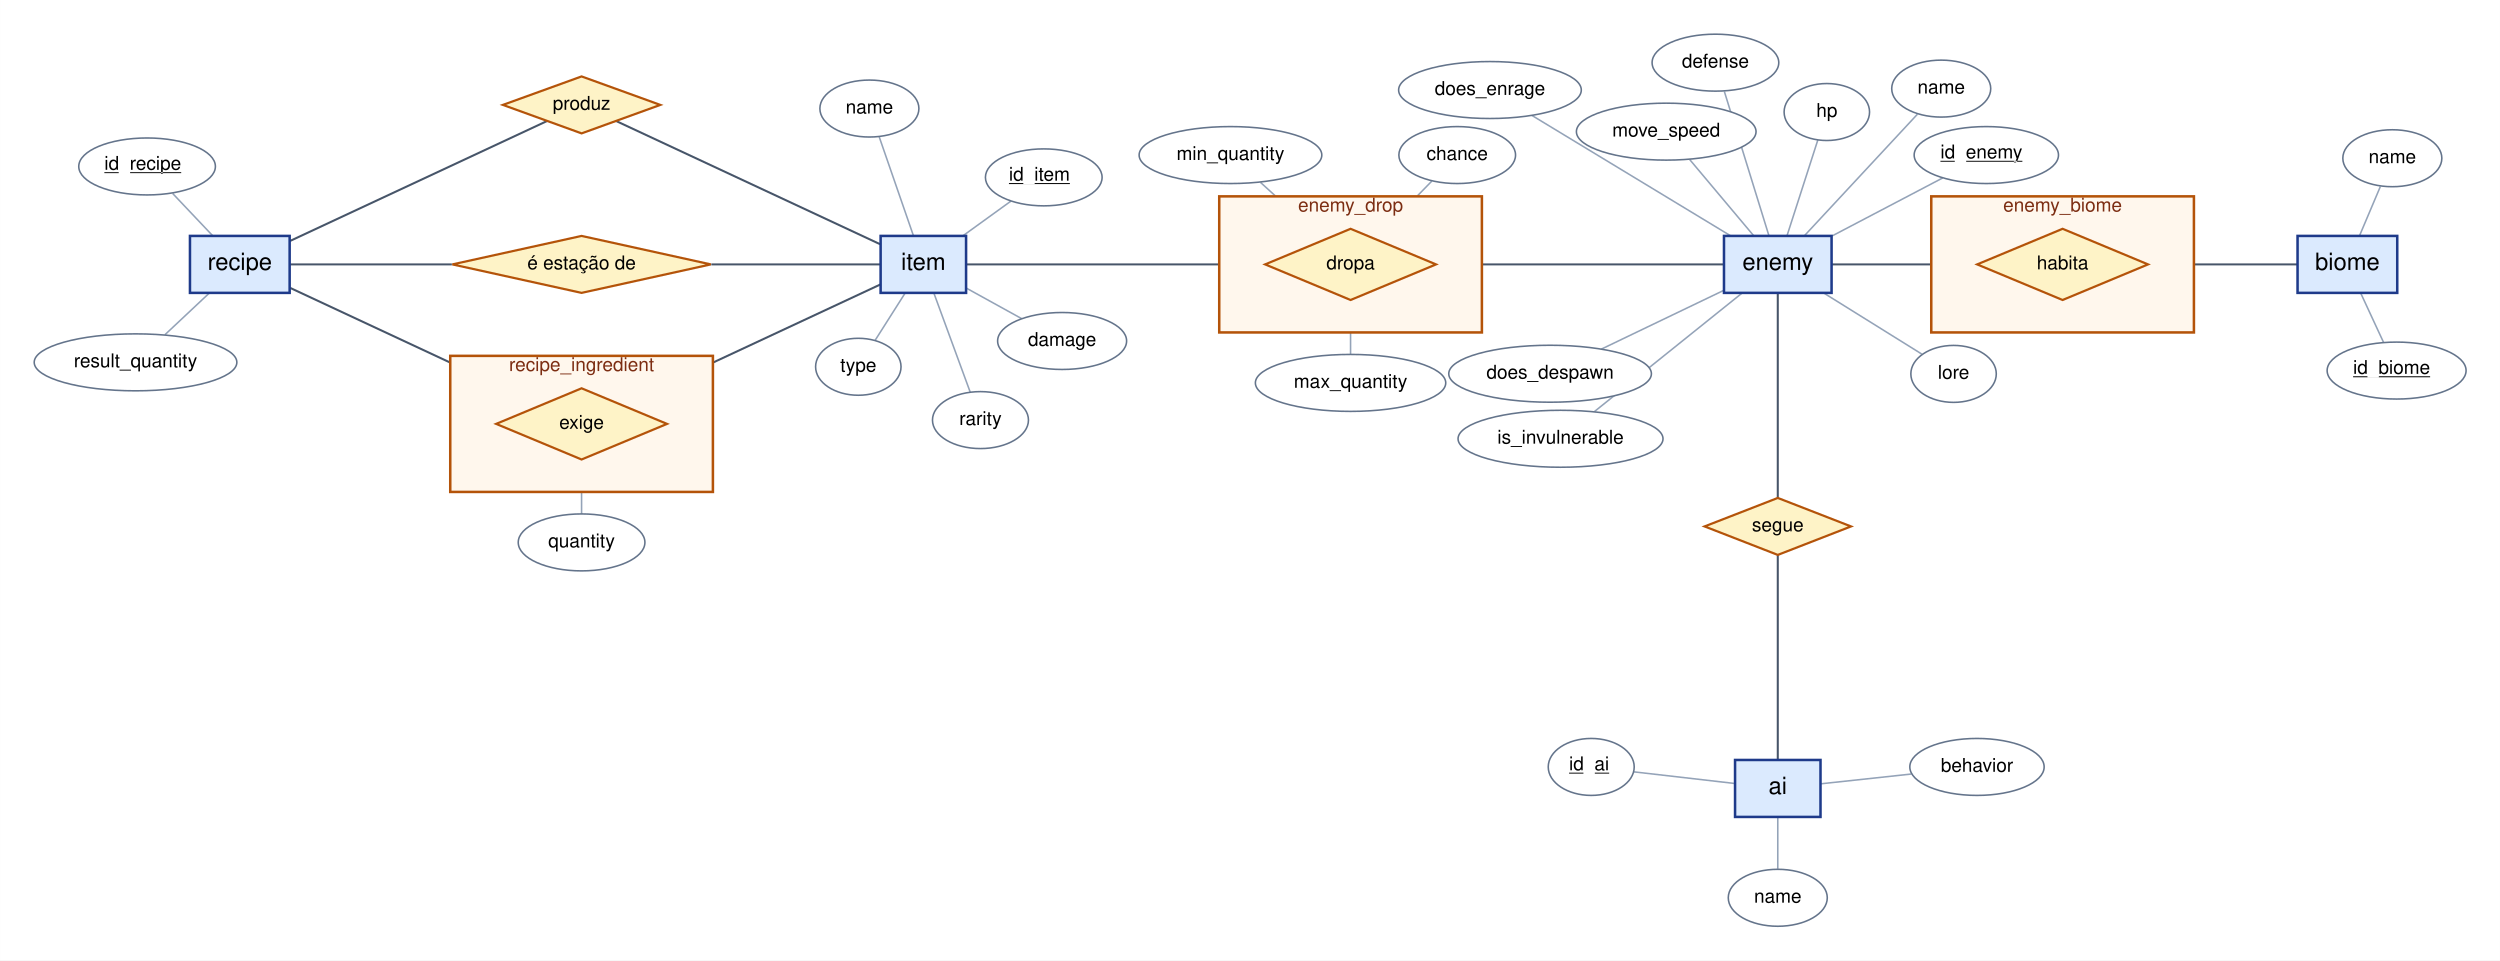
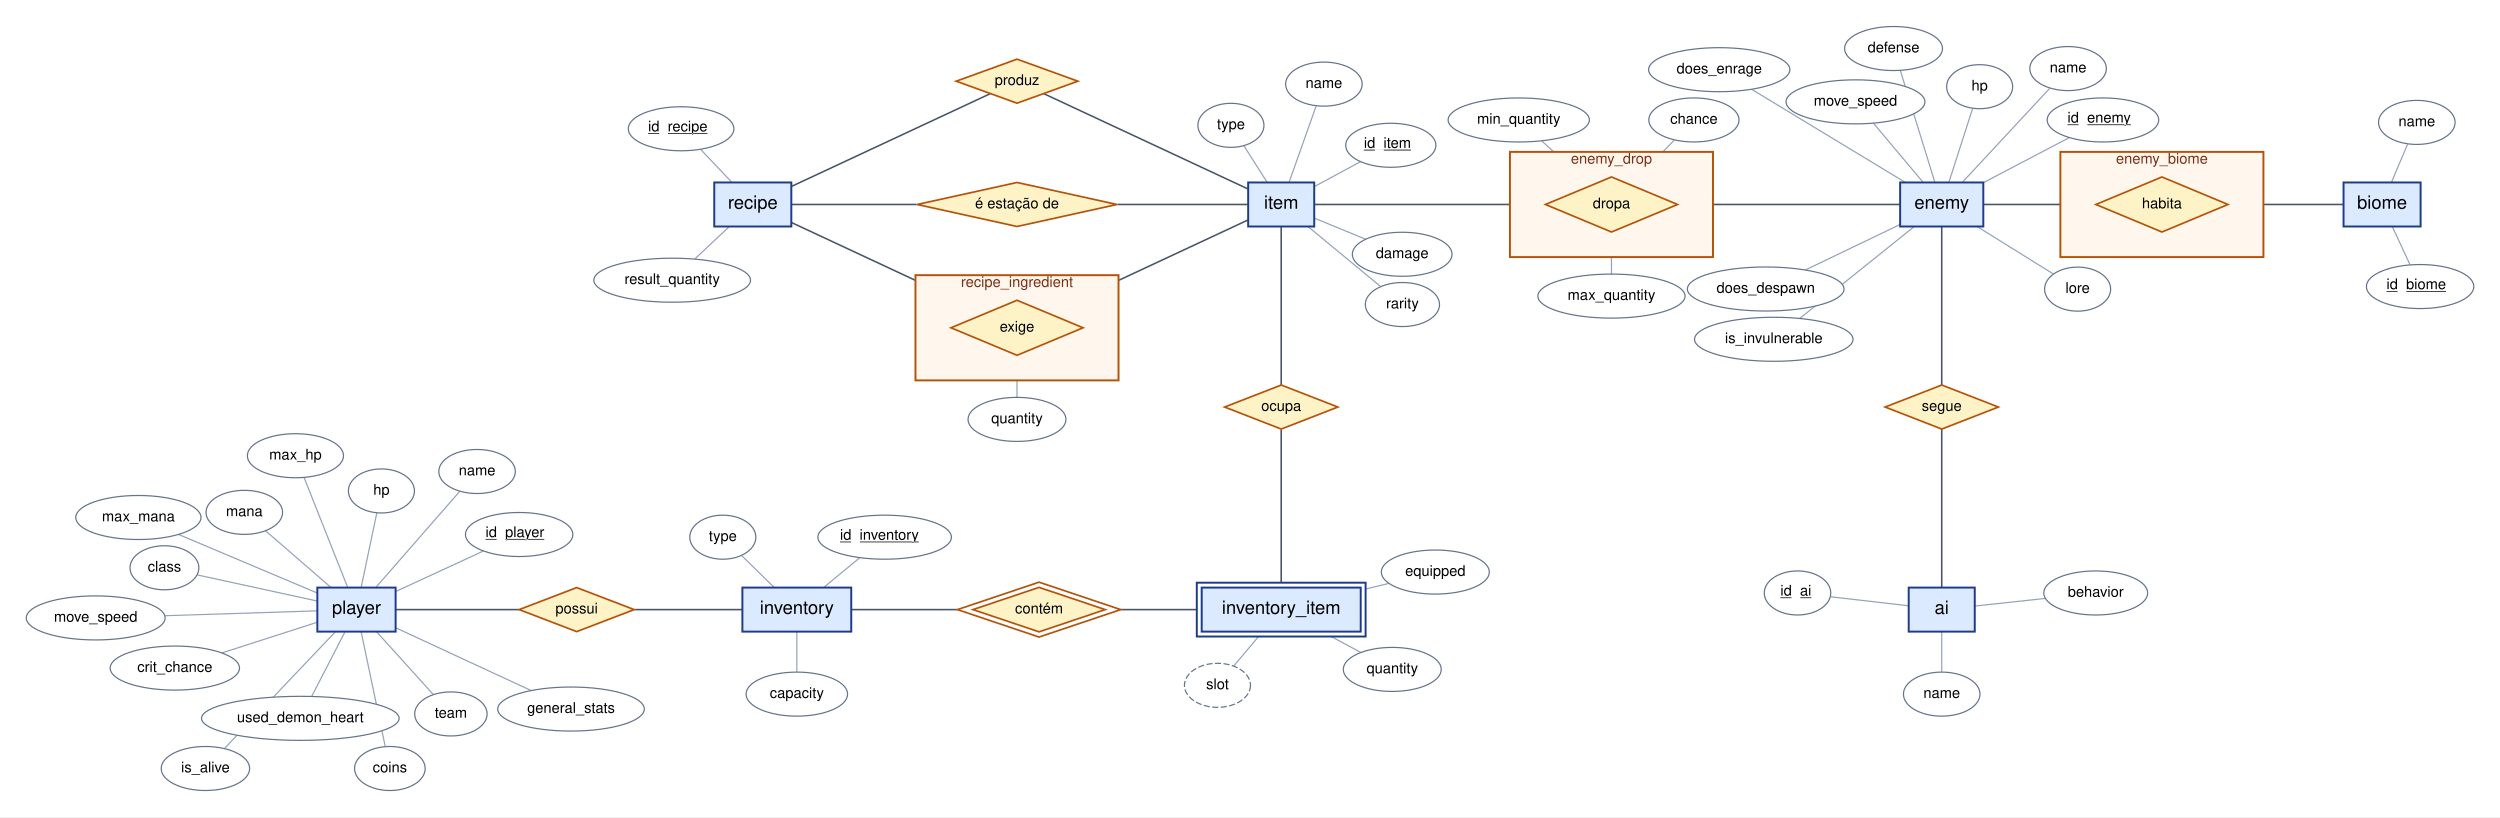
- <svg xmlns="http://www.w3.org/2000/svg" width="1580pt" height="607pt" viewBox="0.00 0.00 1579.93 607.00">
-   <g id="graph0" class="graph" transform="scale(1 1) rotate(0) translate(21.6 585.4)">
-     <polygon fill="#ffffff" stroke="transparent" points="-21.6,21.6 -21.6,-585.4 1558.33,-585.4 1558.33,21.6 -21.6,21.6" />
+ <svg xmlns="http://www.w3.org/2000/svg" width="2044pt" height="668pt" viewBox="0.00 0.00 2043.84 667.80">
+   <g id="graph0" class="graph" transform="scale(1 1) rotate(0) translate(21.6 646.2)">
+     <polygon fill="#ffffff" stroke="transparent" points="-21.6,21.6 -21.6,-646.2 2022.24,-646.2 2022.24,21.6 -21.6,21.6" />
    <g id="edge1" class="edge">
-       <path fill="none" stroke="#475569" stroke-width="1.3" d="M1101.92,-105.14C1101.92,-136.99 1101.92,-202.85 1101.92,-234.68" />
+       <path fill="none" stroke="#475569" stroke-width="1.3" d="M302.01,-147.9C330.03,-147.9 370.99,-147.9 402.7,-147.9" />
+     </g>
+     <g id="edge19" class="edge">
+       <path fill="none" stroke="#94a3b8" d="M302.03,-162.76C323.86,-172.84 352.49,-186.06 373.66,-195.83" />
+     </g>
+     <g id="edge20" class="edge">
+       <path fill="none" stroke="#94a3b8" d="M285.68,-166.04C304.62,-187.73 336.04,-223.71 354.23,-244.54" />
+     </g>
+     <g id="edge21" class="edge">
+       <path fill="none" stroke="#94a3b8" d="M273.67,-166.14C277.34,-183.6 282.84,-209.75 286.48,-227.06" />
+     </g>
+     <g id="edge22" class="edge">
+       <path fill="none" stroke="#94a3b8" d="M262.68,-165.92C253.2,-189.84 236.55,-231.81 227.07,-255.71" />
+     </g>
+     <g id="edge23" class="edge">
+       <path fill="none" stroke="#94a3b8" d="M249.03,-165.94C232.86,-179.96 210.69,-199.17 195.47,-212.37" />
+     </g>
+     <g id="edge24" class="edge">
+       <path fill="none" stroke="#94a3b8" d="M237.55,-161.54C205.53,-175.06 156.73,-195.67 124.49,-209.28" />
+     </g>
+     <g id="edge25" class="edge">
+       <path fill="none" stroke="#94a3b8" d="M237.68,-154.9C208.8,-161.2 166.86,-170.33 139.72,-176.24" />
+     </g>
+     <g id="edge26" class="edge">
+       <path fill="none" stroke="#94a3b8" d="M237.45,-146.87C204.49,-145.82 152.72,-144.16 113.01,-142.9" />
+     </g>
+     <g id="edge27" class="edge">
+       <path fill="none" stroke="#94a3b8" d="M237.61,-137.53C214.75,-130.17 183.96,-120.26 159.81,-112.49" />
+     </g>
+     <g id="edge28" class="edge">
+       <path fill="none" stroke="#94a3b8" d="M252.66,-129.84C228.67,-104.6 185.45,-59.14 162.19,-34.67" />
+     </g>
+     <g id="edge29" class="edge">
+       <path fill="none" stroke="#94a3b8" d="M260.32,-129.48C252.39,-114.12 241.16,-92.36 233.28,-77.09" />
+     </g>
+     <g id="edge30" class="edge">
+       <path fill="none" stroke="#94a3b8" d="M273.63,-129.84C278.85,-105.02 288.17,-60.65 293.37,-35.91" />
+     </g>
+     <g id="edge31" class="edge">
+       <path fill="none" stroke="#94a3b8" d="M286.21,-129.81C300.02,-114.55 319.58,-92.93 332.76,-78.37" />
+     </g>
+     <g id="edge32" class="edge">
+       <path fill="none" stroke="#94a3b8" d="M302.01,-132.99C333.46,-118.41 381.09,-96.33 412.67,-81.69" />
+     </g>
+     <g id="edge3" class="edge">
+       <path fill="none" stroke="#475569" stroke-width="1.3" d="M674.76,-147.9C700.21,-147.9 732.52,-147.9 760.9,-147.9" />
+     </g>
+     <g id="edge33" class="edge">
+       <path fill="none" stroke="#94a3b8" d="M651.77,-165.98C661.17,-173.74 672.09,-182.74 681.3,-190.34" />
+     </g>
+     <g id="edge34" class="edge">
+       <path fill="none" stroke="#94a3b8" d="M611.35,-165.98C602.87,-174.28 592.93,-184.01 584.85,-191.92" />
+     </g>
+     <g id="edge35" class="edge">
+       <path fill="none" stroke="#94a3b8" d="M629.83,-129.74C629.83,-119.67 629.83,-107.17 629.83,-97.07" />
+     </g>
+     <g id="edge5" class="edge">
+       <path fill="none" stroke="#475569" stroke-width="1.3" d="M1025.83,-170.23C1025.83,-203.25 1025.83,-264.48 1025.83,-295.08" />
+     </g>
+     <g id="edge36" class="edge">
+       <path fill="none" stroke="#94a3b8" d="M1007.02,-125.55C1000.38,-117.66 993.05,-108.95 986.97,-101.72" />
+     </g>
+     <g id="edge37" class="edge">
+       <path fill="none" stroke="#94a3b8" d="M1066.72,-125.88C1074.91,-121.47 1083.3,-116.95 1090.8,-112.91" />
+     </g>
+     <g id="edge38" class="edge">
+       <path fill="none" stroke="#94a3b8" d="M1095.1,-164.78C1101.5,-166.34 1107.82,-167.88 1113.78,-169.33" />
+     </g>
+     <g id="edge7" class="edge">
+       <path fill="none" stroke="#475569" stroke-width="1.3" d="M1565.83,-165.94C1565.83,-197.79 1565.83,-263.65 1565.83,-295.48" />
+     </g>
+     <g id="edge39" class="edge">
+       <path fill="none" stroke="#94a3b8" d="M1538.79,-151.02C1519.61,-153.23 1494,-156.19 1474.86,-158.39" />
+     </g>
+     <g id="edge40" class="edge">
+       <path fill="none" stroke="#94a3b8" d="M1565.83,-129.74C1565.83,-119.67 1565.83,-107.17 1565.83,-97.07" />
+     </g>
+     <g id="edge41" class="edge">
+       <path fill="none" stroke="#94a3b8" d="M1592.84,-150.82C1609.61,-152.63 1631.48,-154.99 1650.4,-157.03" />
+     </g>
+     <g id="edge17" class="edge">
+       <path fill="none" stroke="#475569" stroke-width="1.3" d="M625.71,-464.23C652.23,-451.85 691.21,-433.66 726.49,-417.2" />
+     </g>
+     <g id="edge42" class="edge">
+       <path fill="none" stroke="#94a3b8" d="M576.57,-497.34C568.6,-505.75 559.2,-515.69 551.37,-523.95" />
+     </g>
+     <g id="edge43" class="edge">
+       <path fill="none" stroke="#94a3b8" d="M574.42,-460.86C565.61,-452.59 555.24,-442.85 546.53,-434.67" />
    </g>
    <g id="edge13" class="edge">
-       <path fill="none" stroke="#94a3b8" d="M1074.87,-90.22C1055.7,-92.43 1030.09,-95.39 1010.94,-97.59" />
+       <path fill="none" stroke="#475569" stroke-width="1.3" d="M998.48,-491.87C955.11,-512.1 871.45,-551.15 831.76,-569.67" />
+     </g>
+     <g id="edge15" class="edge">
+       <path fill="none" stroke="#475569" stroke-width="1.3" d="M998.48,-479.1C971.69,-479.1 929.51,-479.1 891.83,-479.1" />
+     </g>
+     <g id="edge44" class="edge">
+       <path fill="none" stroke="#94a3b8" d="M1053.2,-493.88C1065.14,-500.33 1079.04,-507.84 1090.67,-514.12" />
+     </g>
+     <g id="edge45" class="edge">
+       <path fill="none" stroke="#94a3b8" d="M1032.24,-497.15C1038.53,-514.9 1048.09,-541.85 1054.37,-559.57" />
+     </g>
+     <g id="edge46" class="edge">
+       <path fill="none" stroke="#94a3b8" d="M1014.39,-497.12C1008.4,-506.55 1001.12,-518 995.28,-527.2" />
+     </g>
+     <g id="edge47" class="edge">
+       <path fill="none" stroke="#94a3b8" d="M1047.83,-460.95C1065.62,-446.26 1090.36,-425.84 1106.97,-412.13" />
+     </g>
+     <g id="edge48" class="edge">
+       <path fill="none" stroke="#94a3b8" d="M1052.86,-467.98C1065.9,-462.61 1081.58,-456.16 1094.96,-450.65" />
+     </g>
+     <g id="edge9" class="edge">
+       <path fill="none" stroke="#475569" stroke-width="1.3" d="M1600.11,-479.1C1617.96,-479.1 1640.64,-479.1 1662.75,-479.1" />
+     </g>
+     <g id="edge11" class="edge">
+       <path fill="none" stroke="#475569" stroke-width="1.3" d="M1531.64,-479.1C1493.47,-479.1 1430.32,-479.1 1378.97,-479.1" />
+     </g>
+     <g id="edge49" class="edge">
+       <path fill="none" stroke="#94a3b8" d="M1600.12,-497.07C1621.93,-508.51 1649.8,-523.12 1670.16,-533.8" />
+     </g>
+     <g id="edge50" class="edge">
+       <path fill="none" stroke="#94a3b8" d="M1582.89,-497.45C1602.72,-518.77 1635.13,-553.63 1654.07,-574" />
+     </g>
+     <g id="edge51" class="edge">
+       <path fill="none" stroke="#94a3b8" d="M1571.66,-497.21C1577.24,-514.54 1585.6,-540.5 1591.13,-557.69" />
+     </g>
+     <g id="edge52" class="edge">
+       <path fill="none" stroke="#94a3b8" d="M1560.19,-497.37C1552.7,-521.61 1539.55,-564.15 1532.07,-588.37" />
+     </g>
+     <g id="edge53" class="edge">
+       <path fill="none" stroke="#94a3b8" d="M1550.54,-497.31C1538.55,-511.57 1521.97,-531.3 1510.12,-545.41" />
+     </g>
+     <g id="edge54" class="edge">
+       <path fill="none" stroke="#94a3b8" d="M1535.8,-497.3C1500.88,-518.45 1443.8,-553.03 1410.46,-573.23" />
+     </g>
+     <g id="edge55" class="edge">
+       <path fill="none" stroke="#94a3b8" d="M1531.73,-462.72C1508.29,-451.47 1477.37,-436.62 1454.31,-425.55" />
+     </g>
+     <g id="edge56" class="edge">
+       <path fill="none" stroke="#94a3b8" d="M1543.16,-460.9C1517.27,-440.12 1475.21,-406.37 1449.88,-386.04" />
+     </g>
+     <g id="edge57" class="edge">
+       <path fill="none" stroke="#94a3b8" d="M1594.73,-461.1C1614.28,-448.93 1639.59,-433.16 1656.94,-422.36" />
+     </g>
+     <g id="edge58" class="edge">
+       <path fill="none" stroke="#94a3b8" d="M1934.33,-460.76C1938.79,-451.14 1944.23,-439.4 1948.66,-429.85" />
+     </g>
+     <g id="edge59" class="edge">
+       <path fill="none" stroke="#94a3b8" d="M1933.59,-497.44C1937.67,-507.06 1942.64,-518.8 1946.68,-528.35" />
+     </g>
+     <g id="edge2" class="edge">
+       <path fill="none" stroke="#475569" stroke-width="1.3" d="M497.13,-147.9C524.42,-147.9 558.53,-147.9 585.33,-147.9" />
+     </g>
+     <g id="edge4" class="edge">
+       <path fill="none" stroke="#475569" stroke-width="1.3" d="M894.59,-147.9C914.58,-147.9 936.53,-147.9 956.66,-147.9" />
+     </g>
+     <g id="edge6" class="edge">
+       <path fill="none" stroke="#475569" stroke-width="1.3" d="M1025.83,-331.54C1025.83,-363.39 1025.83,-429.25 1025.83,-461.08" />
+     </g>
+     <g id="edge8" class="edge">
+       <path fill="none" stroke="#475569" stroke-width="1.3" d="M1565.83,-331.54C1565.83,-363.39 1565.83,-429.25 1565.83,-461.08" />
+     </g>
+     <g id="edge10" class="edge">
+       <path fill="none" stroke="#475569" stroke-width="1.3" d="M1828.98,-479.1C1852.2,-479.1 1876.02,-479.1 1894.23,-479.1" />
+     </g>
+     <g id="edge12" class="edge">
+       <path fill="none" stroke="#475569" stroke-width="1.3" d="M1212.62,-479.1C1157.93,-479.1 1089.86,-479.1 1052.86,-479.1" />
+     </g>
+     <g id="edge60" class="edge">
+       <path fill="none" stroke="#94a3b8" d="M1338.14,-522.47C1341.31,-525.72 1344.38,-528.87 1347.21,-531.77" />
+     </g>
+     <g id="edge61" class="edge">
+       <path fill="none" stroke="#94a3b8" d="M1248.26,-522.47C1245.05,-525.4 1241.93,-528.24 1239.02,-530.89" />
+     </g>
+     <g id="edge62" class="edge">
+       <path fill="none" stroke="#94a3b8" d="M1295.83,-435.96C1295.83,-431.15 1295.83,-426.47 1295.83,-422.24" />
    </g>
    <g id="edge14" class="edge">
-       <path fill="none" stroke="#94a3b8" d="M1101.92,-68.94C1101.92,-58.87 1101.92,-46.37 1101.92,-36.27" />
-     </g>
-     <g id="edge15" class="edge">
-       <path fill="none" stroke="#94a3b8" d="M1128.93,-90.02C1145.69,-91.83 1167.57,-94.19 1186.48,-96.23" />
-     </g>
-     <g id="edge11" class="edge">
-       <path fill="none" stroke="#475569" stroke-width="1.3" d="M161.79,-403.43C188.31,-391.05 227.3,-372.86 262.57,-356.4" />
+       <path fill="none" stroke="#475569" stroke-width="1.3" d="M787.93,-569.68C749.54,-551.76 669.94,-514.62 625.53,-493.89" />
    </g>
    <g id="edge16" class="edge">
-       <path fill="none" stroke="#94a3b8" d="M112.66,-436.54C104.69,-444.95 95.28,-454.89 87.46,-463.15" />
-     </g>
-     <g id="edge17" class="edge">
-       <path fill="none" stroke="#94a3b8" d="M110.51,-400.06C101.7,-391.79 91.33,-382.05 82.62,-373.87" />
-     </g>
-     <g id="edge7" class="edge">
-       <path fill="none" stroke="#475569" stroke-width="1.3" d="M534.56,-431.07C491.2,-451.3 407.53,-490.35 367.84,-508.87" />
-     </g>
-     <g id="edge9" class="edge">
-       <path fill="none" stroke="#475569" stroke-width="1.3" d="M534.56,-418.3C507.77,-418.3 465.6,-418.3 427.92,-418.3" />
+       <path fill="none" stroke="#475569" stroke-width="1.3" d="M727.87,-479.1C692.18,-479.1 652.47,-479.1 625.6,-479.1" />
    </g>
    <g id="edge18" class="edge">
-       <path fill="none" stroke="#94a3b8" d="M586.84,-436.31C596.72,-443.45 607.95,-451.57 617.37,-458.38" />
-     </g>
-     <g id="edge19" class="edge">
-       <path fill="none" stroke="#94a3b8" d="M555.67,-436.37C549.51,-454.14 540.17,-481.12 534.04,-498.85" />
-     </g>
-     <g id="edge20" class="edge">
-       <path fill="none" stroke="#94a3b8" d="M550.47,-400.28C544.49,-390.85 537.21,-379.4 531.36,-370.2" />
-     </g>
-     <g id="edge21" class="edge">
-       <path fill="none" stroke="#94a3b8" d="M568.54,-400.25C575.1,-382.39 585.07,-355.21 591.56,-337.5" />
-     </g>
-     <g id="edge22" class="edge">
-       <path fill="none" stroke="#94a3b8" d="M589.19,-403.25C600.35,-397.09 613.2,-390 624.16,-383.95" />
-     </g>
-     <g id="edge3" class="edge">
-       <path fill="none" stroke="#475569" stroke-width="1.3" d="M1136.2,-418.3C1154.05,-418.3 1176.72,-418.3 1198.84,-418.3" />
-     </g>
-     <g id="edge5" class="edge">
-       <path fill="none" stroke="#475569" stroke-width="1.3" d="M1067.73,-418.3C1029.55,-418.3 966.4,-418.3 915.06,-418.3" />
-     </g>
-     <g id="edge23" class="edge">
-       <path fill="none" stroke="#94a3b8" d="M1136.21,-436.27C1158.02,-447.71 1185.89,-462.32 1206.25,-473" />
-     </g>
-     <g id="edge24" class="edge">
-       <path fill="none" stroke="#94a3b8" d="M1118.98,-436.65C1138.81,-457.97 1171.22,-492.83 1190.16,-513.2" />
-     </g>
-     <g id="edge25" class="edge">
-       <path fill="none" stroke="#94a3b8" d="M1107.75,-436.41C1113.33,-453.74 1121.69,-479.7 1127.22,-496.89" />
-     </g>
-     <g id="edge26" class="edge">
-       <path fill="none" stroke="#94a3b8" d="M1096.28,-436.57C1088.79,-460.81 1075.64,-503.35 1068.16,-527.57" />
-     </g>
-     <g id="edge27" class="edge">
-       <path fill="none" stroke="#94a3b8" d="M1086.62,-436.51C1074.64,-450.77 1058.06,-470.5 1046.21,-484.61" />
-     </g>
-     <g id="edge28" class="edge">
-       <path fill="none" stroke="#94a3b8" d="M1071.88,-436.5C1036.97,-457.65 979.89,-492.23 946.55,-512.43" />
-     </g>
-     <g id="edge29" class="edge">
-       <path fill="none" stroke="#94a3b8" d="M1067.82,-401.92C1044.38,-390.67 1013.45,-375.82 990.4,-364.75" />
-     </g>
-     <g id="edge30" class="edge">
-       <path fill="none" stroke="#94a3b8" d="M1079.25,-400.1C1053.35,-379.32 1011.3,-345.57 985.97,-325.24" />
-     </g>
-     <g id="edge31" class="edge">
-       <path fill="none" stroke="#94a3b8" d="M1130.82,-400.3C1150.37,-388.13 1175.68,-372.36 1193.02,-361.56" />
-     </g>
-     <g id="edge32" class="edge">
-       <path fill="none" stroke="#94a3b8" d="M1470.42,-399.96C1474.88,-390.34 1480.32,-378.6 1484.75,-369.05" />
-     </g>
-     <g id="edge33" class="edge">
-       <path fill="none" stroke="#94a3b8" d="M1469.68,-436.64C1473.75,-446.26 1478.72,-458 1482.77,-467.55" />
-     </g>
-     <g id="edge2" class="edge">
-       <path fill="none" stroke="#475569" stroke-width="1.3" d="M1101.92,-270.74C1101.92,-302.59 1101.92,-368.45 1101.92,-400.28" />
-     </g>
-     <g id="edge4" class="edge">
-       <path fill="none" stroke="#475569" stroke-width="1.3" d="M1365.07,-418.3C1388.28,-418.3 1412.11,-418.3 1430.32,-418.3" />
-     </g>
-     <g id="edge6" class="edge">
-       <path fill="none" stroke="#475569" stroke-width="1.3" d="M748.71,-418.3C694.01,-418.3 625.95,-418.3 588.95,-418.3" />
-     </g>
-     <g id="edge34" class="edge">
-       <path fill="none" stroke="#94a3b8" d="M874.22,-461.67C877.4,-464.92 880.46,-468.07 883.29,-470.97" />
-     </g>
-     <g id="edge35" class="edge">
-       <path fill="none" stroke="#94a3b8" d="M784.28,-461.67C781.07,-464.6 777.95,-467.44 775.03,-470.09" />
-     </g>
-     <g id="edge36" class="edge">
-       <path fill="none" stroke="#94a3b8" d="M831.92,-375.16C831.92,-370.35 831.92,-365.67 831.92,-361.44" />
-     </g>
-     <g id="edge8" class="edge">
-       <path fill="none" stroke="#475569" stroke-width="1.3" d="M324.02,-508.88C285.62,-490.96 206.03,-453.82 161.62,-433.09" />
-     </g>
-     <g id="edge10" class="edge">
-       <path fill="none" stroke="#475569" stroke-width="1.3" d="M263.95,-418.3C228.27,-418.3 188.55,-418.3 161.68,-418.3" />
-     </g>
-     <g id="edge12" class="edge">
-       <path fill="none" stroke="#475569" stroke-width="1.3" d="M429.12,-356.33C466.56,-373.8 508.2,-393.23 534.7,-405.6" />
-     </g>
-     <g id="edge37" class="edge">
-       <path fill="none" stroke="#94a3b8" d="M345.92,-274.36C345.92,-269.55 345.92,-264.87 345.92,-260.64" />
+       <path fill="none" stroke="#475569" stroke-width="1.3" d="M893.04,-417.13C930.47,-434.6 972.11,-454.03 998.61,-466.4" />
+     </g>
+     <g id="edge63" class="edge">
+       <path fill="none" stroke="#94a3b8" d="M809.83,-335.16C809.83,-330.35 809.83,-325.67 809.83,-321.44" />
    </g>
    <g id="node1" class="node">
-       <polygon fill="#dbeafe" stroke="#1e3a8a" stroke-width="1.6" points="1128.92,-105.1 1074.92,-105.1 1074.92,-69.1 1128.92,-69.1 1128.92,-105.1" />
-       <text text-anchor="middle" x="1101.92" y="-83.6" font-family="Helvetica,sans-Serif" font-size="15.00">ai</text>
+       <polygon fill="#dbeafe" stroke="#1e3a8a" stroke-width="1.6" points="301.83,-165.9 237.83,-165.9 237.83,-129.9 301.83,-129.9 301.83,-165.9" />
+       <text text-anchor="middle" x="269.83" y="-144.4" font-family="Helvetica,sans-Serif" font-size="15.00">player</text>
    </g>
    <g id="node2" class="node">
-       <polygon fill="#dbeafe" stroke="#1e3a8a" stroke-width="1.6" points="161.42,-436.3 98.42,-436.3 98.42,-400.3 161.42,-400.3 161.42,-436.3" />
-       <text text-anchor="middle" x="129.92" y="-414.8" font-family="Helvetica,sans-Serif" font-size="15.00">recipe</text>
+       <polygon fill="#dbeafe" stroke="#1e3a8a" stroke-width="1.6" points="674.33,-165.9 585.33,-165.9 585.33,-129.9 674.33,-129.9 674.33,-165.9" />
+       <text text-anchor="middle" x="629.83" y="-144.4" font-family="Helvetica,sans-Serif" font-size="15.00">inventory</text>
    </g>
    <g id="node3" class="node">
-       <polygon fill="#dbeafe" stroke="#1e3a8a" stroke-width="1.6" points="588.92,-436.3 534.92,-436.3 534.92,-400.3 588.92,-400.3 588.92,-436.3" />
-       <text text-anchor="middle" x="561.92" y="-414.8" font-family="Helvetica,sans-Serif" font-size="15.00">item</text>
+       <polygon fill="#dbeafe" stroke="#1e3a8a" stroke-width="1.6" points="1090.83,-165.9 960.83,-165.9 960.83,-129.9 1090.83,-129.9 1090.83,-165.9" />
+       <polygon fill="none" stroke="#1e3a8a" stroke-width="1.6" points="1094.83,-169.9 956.83,-169.9 956.83,-125.9 1094.83,-125.9 1094.83,-169.9" />
+       <text text-anchor="middle" x="1025.83" y="-144.4" font-family="Helvetica,sans-Serif" font-size="15.00">inventory_item</text>
    </g>
    <g id="node4" class="node">
-       <polygon fill="#dbeafe" stroke="#1e3a8a" stroke-width="1.6" points="1135.92,-436.3 1067.92,-436.3 1067.92,-400.3 1135.92,-400.3 1135.92,-436.3" />
-       <text text-anchor="middle" x="1101.92" y="-414.8" font-family="Helvetica,sans-Serif" font-size="15.00">enemy</text>
+       <polygon fill="#dbeafe" stroke="#1e3a8a" stroke-width="1.6" points="1592.83,-165.9 1538.83,-165.9 1538.83,-129.9 1592.83,-129.9 1592.83,-165.9" />
+       <text text-anchor="middle" x="1565.83" y="-144.4" font-family="Helvetica,sans-Serif" font-size="15.00">ai</text>
    </g>
    <g id="node5" class="node">
-       <polygon fill="#dbeafe" stroke="#1e3a8a" stroke-width="1.6" points="1493.42,-436.3 1430.42,-436.3 1430.42,-400.3 1493.42,-400.3 1493.42,-436.3" />
-       <text text-anchor="middle" x="1461.92" y="-414.8" font-family="Helvetica,sans-Serif" font-size="15.00">biome</text>
+       <polygon fill="#dbeafe" stroke="#1e3a8a" stroke-width="1.6" points="625.33,-497.1 562.33,-497.1 562.33,-461.1 625.33,-461.1 625.33,-497.1" />
+       <text text-anchor="middle" x="593.83" y="-475.6" font-family="Helvetica,sans-Serif" font-size="15.00">recipe</text>
    </g>
    <g id="node6" class="node">
-       <polygon fill="#fef3c7" stroke="#b45309" stroke-width="1.4" points="1101.92,-270.7 1055.64,-252.7 1101.92,-234.7 1148.2,-252.7 1101.92,-270.7" />
-       <text text-anchor="middle" x="1101.92" y="-249.6" font-family="Helvetica,sans-Serif" font-size="12.00">segue</text>
+       <polygon fill="#dbeafe" stroke="#1e3a8a" stroke-width="1.6" points="1052.83,-497.1 998.83,-497.1 998.83,-461.1 1052.83,-461.1 1052.83,-497.1" />
+       <text text-anchor="middle" x="1025.83" y="-475.6" font-family="Helvetica,sans-Serif" font-size="15.00">item</text>
    </g>
    <g id="node7" class="node">
-       <polygon fill="#fff7ed" stroke="#b45309" stroke-width="1.6" points="1364.92,-461.3 1198.92,-461.3 1198.92,-375.3 1364.92,-375.3 1364.92,-461.3" />
-       <text text-anchor="middle" x="1281.92" y="-451.7" font-family="Helvetica,sans-Serif" font-size="12.00" fill="#7c2d12">enemy_biome</text>
+       <polygon fill="#dbeafe" stroke="#1e3a8a" stroke-width="1.6" points="1599.83,-497.1 1531.83,-497.1 1531.83,-461.1 1599.83,-461.1 1599.83,-497.1" />
+       <text text-anchor="middle" x="1565.83" y="-475.6" font-family="Helvetica,sans-Serif" font-size="15.00">enemy</text>
    </g>
    <g id="node8" class="node">
-       <polygon fill="#fef3c7" stroke="#b45309" stroke-width="1.4" points="1281.92,-440.8 1227.92,-418.3 1281.92,-395.8 1335.92,-418.3 1281.92,-440.8" />
-       <text text-anchor="middle" x="1281.92" y="-415.2" font-family="Helvetica,sans-Serif" font-size="12.00">habita</text>
+       <polygon fill="#dbeafe" stroke="#1e3a8a" stroke-width="1.6" points="1957.33,-497.1 1894.33,-497.1 1894.33,-461.1 1957.33,-461.1 1957.33,-497.1" />
+       <text text-anchor="middle" x="1925.83" y="-475.6" font-family="Helvetica,sans-Serif" font-size="15.00">biome</text>
    </g>
    <g id="node9" class="node">
-       <polygon fill="#fff7ed" stroke="#b45309" stroke-width="1.6" points="914.92,-461.3 748.92,-461.3 748.92,-375.3 914.92,-375.3 914.92,-461.3" />
-       <text text-anchor="middle" x="831.92" y="-451.7" font-family="Helvetica,sans-Serif" font-size="12.00" fill="#7c2d12">enemy_drop</text>
+       <polygon fill="#fef3c7" stroke="#b45309" stroke-width="1.4" points="449.83,-165.9 402.81,-147.9 449.83,-129.9 496.86,-147.9 449.83,-165.9" />
+       <text text-anchor="middle" x="449.83" y="-144.8" font-family="Helvetica,sans-Serif" font-size="12.00">possui</text>
    </g>
    <g id="node10" class="node">
-       <polygon fill="#fef3c7" stroke="#b45309" stroke-width="1.4" points="831.92,-440.8 777.92,-418.3 831.92,-395.8 885.92,-418.3 831.92,-440.8" />
-       <text text-anchor="middle" x="831.92" y="-415.2" font-family="Helvetica,sans-Serif" font-size="12.00">dropa</text>
+       <polygon fill="#fef3c7" stroke="#b45309" stroke-width="1.4" points="827.83,-166.08 773.76,-147.9 827.83,-129.72 881.91,-147.9 827.83,-166.08" />
+       <polygon fill="none" stroke="#b45309" stroke-width="1.4" points="827.83,-170.34 761.1,-147.9 827.83,-125.46 894.57,-147.9 827.83,-170.34" />
+       <text text-anchor="middle" x="827.83" y="-144.8" font-family="Helvetica,sans-Serif" font-size="12.00">contém</text>
    </g>
    <g id="node11" class="node">
-       <polygon fill="#fef3c7" stroke="#b45309" stroke-width="1.4" points="345.92,-537.1 296.18,-519.1 345.92,-501.1 395.67,-519.1 345.92,-537.1" />
-       <text text-anchor="middle" x="345.92" y="-516" font-family="Helvetica,sans-Serif" font-size="12.00">produz</text>
+       <polygon fill="#fef3c7" stroke="#b45309" stroke-width="1.4" points="1025.83,-331.5 979.55,-313.5 1025.83,-295.5 1072.12,-313.5 1025.83,-331.5" />
+       <text text-anchor="middle" x="1025.83" y="-310.4" font-family="Helvetica,sans-Serif" font-size="12.00">ocupa</text>
    </g>
    <g id="node12" class="node">
-       <polygon fill="#fef3c7" stroke="#b45309" stroke-width="1.4" points="345.92,-436.3 264.25,-418.3 345.92,-400.3 427.59,-418.3 345.92,-436.3" />
-       <text text-anchor="middle" x="345.92" y="-415.2" font-family="Helvetica,sans-Serif" font-size="12.00">é estação de</text>
+       <polygon fill="#fef3c7" stroke="#b45309" stroke-width="1.4" points="1565.83,-331.5 1519.55,-313.5 1565.83,-295.5 1612.12,-313.5 1565.83,-331.5" />
+       <text text-anchor="middle" x="1565.83" y="-310.4" font-family="Helvetica,sans-Serif" font-size="12.00">segue</text>
    </g>
    <g id="node13" class="node">
-       <polygon fill="#fff7ed" stroke="#b45309" stroke-width="1.6" points="428.92,-360.5 262.92,-360.5 262.92,-274.5 428.92,-274.5 428.92,-360.5" />
-       <text text-anchor="middle" x="345.92" y="-350.9" font-family="Helvetica,sans-Serif" font-size="12.00" fill="#7c2d12">recipe_ingredient</text>
+       <polygon fill="#fff7ed" stroke="#b45309" stroke-width="1.6" points="1828.83,-522.1 1662.83,-522.1 1662.83,-436.1 1828.83,-436.1 1828.83,-522.1" />
+       <text text-anchor="middle" x="1745.83" y="-512.5" font-family="Helvetica,sans-Serif" font-size="12.00" fill="#7c2d12">enemy_biome</text>
    </g>
    <g id="node14" class="node">
-       <polygon fill="#fef3c7" stroke="#b45309" stroke-width="1.4" points="345.92,-340 291.92,-317.5 345.92,-295 399.92,-317.5 345.92,-340" />
-       <text text-anchor="middle" x="345.92" y="-314.4" font-family="Helvetica,sans-Serif" font-size="12.00">exige</text>
+       <polygon fill="#fef3c7" stroke="#b45309" stroke-width="1.4" points="1745.83,-501.6 1691.83,-479.1 1745.83,-456.6 1799.83,-479.1 1745.83,-501.6" />
+       <text text-anchor="middle" x="1745.83" y="-476" font-family="Helvetica,sans-Serif" font-size="12.00">habita</text>
    </g>
    <g id="node15" class="node">
-       <ellipse fill="#ffffff" stroke="#64748b" cx="984.02" cy="-100.7" rx="27.17" ry="18" />
-       <text text-anchor="start" x="970.02" y="-98.6" font-family="Helvetica,sans-Serif" text-decoration="underline" font-size="12.00">id_ai</text>
+       <polygon fill="#fff7ed" stroke="#b45309" stroke-width="1.6" points="1378.83,-522.1 1212.83,-522.1 1212.83,-436.1 1378.83,-436.1 1378.83,-522.1" />
+       <text text-anchor="middle" x="1295.83" y="-512.5" font-family="Helvetica,sans-Serif" font-size="12.00" fill="#7c2d12">enemy_drop</text>
    </g>
    <g id="node16" class="node">
-       <ellipse fill="#ffffff" stroke="#64748b" cx="1101.92" cy="-18" rx="31.29" ry="18" />
-       <text text-anchor="middle" x="1101.92" y="-14.9" font-family="Helvetica,sans-Serif" font-size="12.00">name</text>
+       <polygon fill="#fef3c7" stroke="#b45309" stroke-width="1.4" points="1295.83,-501.6 1241.83,-479.1 1295.83,-456.6 1349.83,-479.1 1295.83,-501.6" />
+       <text text-anchor="middle" x="1295.83" y="-476" font-family="Helvetica,sans-Serif" font-size="12.00">dropa</text>
    </g>
    <g id="node17" class="node">
-       <ellipse fill="#ffffff" stroke="#64748b" cx="1227.82" cy="-100.7" rx="42.45" ry="18" />
-       <text text-anchor="middle" x="1227.82" y="-97.6" font-family="Helvetica,sans-Serif" font-size="12.00">behavior</text>
+       <polygon fill="#fef3c7" stroke="#b45309" stroke-width="1.4" points="809.83,-597.9 760.09,-579.9 809.83,-561.9 859.58,-579.9 809.83,-597.9" />
+       <text text-anchor="middle" x="809.83" y="-576.8" font-family="Helvetica,sans-Serif" font-size="12.00">produz</text>
    </g>
    <g id="node18" class="node">
-       <ellipse fill="#ffffff" stroke="#64748b" cx="71.32" cy="-480.2" rx="43.18" ry="18" />
-       <text text-anchor="start" x="44.32" y="-478.1" font-family="Helvetica,sans-Serif" text-decoration="underline" font-size="12.00">id_recipe</text>
+       <polygon fill="#fef3c7" stroke="#b45309" stroke-width="1.4" points="809.83,-497.1 728.17,-479.1 809.83,-461.1 891.5,-479.1 809.83,-497.1" />
+       <text text-anchor="middle" x="809.83" y="-476" font-family="Helvetica,sans-Serif" font-size="12.00">é estação de</text>
    </g>
    <g id="node19" class="node">
-       <ellipse fill="#ffffff" stroke="#64748b" cx="64.02" cy="-356.4" rx="64.04" ry="18" />
-       <text text-anchor="middle" x="64.02" y="-353.3" font-family="Helvetica,sans-Serif" font-size="12.00">result_quantity</text>
+       <polygon fill="#fff7ed" stroke="#b45309" stroke-width="1.6" points="892.83,-421.3 726.83,-421.3 726.83,-335.3 892.83,-335.3 892.83,-421.3" />
+       <text text-anchor="middle" x="809.83" y="-411.7" font-family="Helvetica,sans-Serif" font-size="12.00" fill="#7c2d12">recipe_ingredient</text>
    </g>
    <g id="node20" class="node">
-       <ellipse fill="#ffffff" stroke="#64748b" cx="638.02" cy="-473.3" rx="36.87" ry="18" />
-       <text text-anchor="start" x="616.02" y="-471.2" font-family="Helvetica,sans-Serif" text-decoration="underline" font-size="12.00">id_item</text>
+       <polygon fill="#fef3c7" stroke="#b45309" stroke-width="1.4" points="809.83,-400.8 755.83,-378.3 809.83,-355.8 863.83,-378.3 809.83,-400.8" />
+       <text text-anchor="middle" x="809.83" y="-375.2" font-family="Helvetica,sans-Serif" font-size="12.00">exige</text>
    </g>
    <g id="node21" class="node">
-       <ellipse fill="#ffffff" stroke="#64748b" cx="527.82" cy="-516.8" rx="31.29" ry="18" />
-       <text text-anchor="middle" x="527.82" y="-513.7" font-family="Helvetica,sans-Serif" font-size="12.00">name</text>
+       <ellipse fill="#ffffff" stroke="#64748b" cx="402.83" cy="-209.3" rx="43.91" ry="18" />
+       <text text-anchor="start" x="375.33" y="-207.2" font-family="Helvetica,sans-Serif" text-decoration="underline" font-size="12.00">id_player</text>
    </g>
    <g id="node22" class="node">
-       <ellipse fill="#ffffff" stroke="#64748b" cx="520.82" cy="-353.6" rx="27" ry="18" />
-       <text text-anchor="middle" x="520.82" y="-350.5" font-family="Helvetica,sans-Serif" font-size="12.00">type</text>
+       <ellipse fill="#ffffff" stroke="#64748b" cx="368.43" cy="-260.8" rx="31.29" ry="18" />
+       <text text-anchor="middle" x="368.43" y="-257.7" font-family="Helvetica,sans-Serif" font-size="12.00">name</text>
    </g>
    <g id="node23" class="node">
-       <ellipse fill="#ffffff" stroke="#64748b" cx="598.02" cy="-319.9" rx="30.33" ry="18" />
-       <text text-anchor="middle" x="598.02" y="-316.8" font-family="Helvetica,sans-Serif" font-size="12.00">rarity</text>
+       <ellipse fill="#ffffff" stroke="#64748b" cx="290.23" cy="-244.9" rx="27" ry="18" />
+       <text text-anchor="middle" x="290.23" y="-241.8" font-family="Helvetica,sans-Serif" font-size="12.00">hp</text>
    </g>
    <g id="node24" class="node">
-       <ellipse fill="#ffffff" stroke="#64748b" cx="649.62" cy="-369.9" rx="40.76" ry="18" />
-       <text text-anchor="middle" x="649.62" y="-366.8" font-family="Helvetica,sans-Serif" font-size="12.00">damage</text>
+       <ellipse fill="#ffffff" stroke="#64748b" cx="219.93" cy="-273.7" rx="39.3" ry="18" />
+       <text text-anchor="middle" x="219.93" y="-270.6" font-family="Helvetica,sans-Serif" font-size="12.00">max_hp</text>
    </g>
    <g id="node25" class="node">
-       <ellipse fill="#ffffff" stroke="#64748b" cx="1233.72" cy="-487.4" rx="45.61" ry="18" />
-       <text text-anchor="start" x="1204.72" y="-485.3" font-family="Helvetica,sans-Serif" text-decoration="underline" font-size="12.00">id_enemy</text>
+       <ellipse fill="#ffffff" stroke="#64748b" cx="178.13" cy="-227.4" rx="31.29" ry="18" />
+       <text text-anchor="middle" x="178.13" y="-224.3" font-family="Helvetica,sans-Serif" font-size="12.00">mana</text>
    </g>
    <g id="node26" class="node">
-       <ellipse fill="#ffffff" stroke="#64748b" cx="1205.22" cy="-529.4" rx="31.29" ry="18" />
-       <text text-anchor="middle" x="1205.22" y="-526.3" font-family="Helvetica,sans-Serif" font-size="12.00">name</text>
+       <ellipse fill="#ffffff" stroke="#64748b" cx="91.53" cy="-223.2" rx="51.19" ry="18" />
+       <text text-anchor="middle" x="91.53" y="-220.1" font-family="Helvetica,sans-Serif" font-size="12.00">max_mana</text>
    </g>
    <g id="node27" class="node">
-       <ellipse fill="#ffffff" stroke="#64748b" cx="1132.92" cy="-514.6" rx="27" ry="18" />
-       <text text-anchor="middle" x="1132.92" y="-511.5" font-family="Helvetica,sans-Serif" font-size="12.00">hp</text>
+       <ellipse fill="#ffffff" stroke="#64748b" cx="112.83" cy="-182.1" rx="28.14" ry="18" />
+       <text text-anchor="middle" x="112.83" y="-179" font-family="Helvetica,sans-Serif" font-size="12.00">class</text>
    </g>
    <g id="node28" class="node">
-       <ellipse fill="#ffffff" stroke="#64748b" cx="1062.52" cy="-545.8" rx="40.03" ry="18" />
-       <text text-anchor="middle" x="1062.52" y="-542.7" font-family="Helvetica,sans-Serif" font-size="12.00">defense</text>
+       <ellipse fill="#ffffff" stroke="#64748b" cx="56.63" cy="-141.1" rx="56.77" ry="18" />
+       <text text-anchor="middle" x="56.63" y="-138" font-family="Helvetica,sans-Serif" font-size="12.00">move_speed</text>
    </g>
    <g id="node29" class="node">
-       <ellipse fill="#ffffff" stroke="#64748b" cx="1031.42" cy="-502.2" rx="56.77" ry="18" />
-       <text text-anchor="middle" x="1031.42" y="-499.1" font-family="Helvetica,sans-Serif" font-size="12.00">move_speed</text>
+       <ellipse fill="#ffffff" stroke="#64748b" cx="121.33" cy="-100.1" rx="52.88" ry="18" />
+       <text text-anchor="middle" x="121.33" y="-97" font-family="Helvetica,sans-Serif" font-size="12.00">crit_chance</text>
    </g>
    <g id="node30" class="node">
-       <ellipse fill="#ffffff" stroke="#64748b" cx="920.02" cy="-528.5" rx="57.73" ry="18" />
-       <text text-anchor="middle" x="920.02" y="-525.4" font-family="Helvetica,sans-Serif" font-size="12.00">does_enrage</text>
+       <ellipse fill="#ffffff" stroke="#64748b" cx="146.33" cy="-18" rx="36.14" ry="18" />
+       <text text-anchor="middle" x="146.33" y="-14.9" font-family="Helvetica,sans-Serif" font-size="12.00">is_alive</text>
    </g>
    <g id="node31" class="node">
-       <ellipse fill="#ffffff" stroke="#64748b" cx="958.02" cy="-349.2" rx="64.04" ry="18" />
-       <text text-anchor="middle" x="958.02" y="-346.1" font-family="Helvetica,sans-Serif" font-size="12.00">does_despawn</text>
+       <ellipse fill="#ffffff" stroke="#64748b" cx="223.93" cy="-59" rx="80.78" ry="18" />
+       <text text-anchor="middle" x="223.93" y="-55.9" font-family="Helvetica,sans-Serif" font-size="12.00">used_demon_heart</text>
    </g>
    <g id="node32" class="node">
-       <ellipse fill="#ffffff" stroke="#64748b" cx="964.62" cy="-308.1" rx="64.77" ry="18" />
-       <text text-anchor="middle" x="964.62" y="-305" font-family="Helvetica,sans-Serif" font-size="12.00">is_invulnerable</text>
+       <ellipse fill="#ffffff" stroke="#64748b" cx="297.13" cy="-18" rx="28.87" ry="18" />
+       <text text-anchor="middle" x="297.13" y="-14.9" font-family="Helvetica,sans-Serif" font-size="12.00">coins</text>
    </g>
    <g id="node33" class="node">
-       <ellipse fill="#ffffff" stroke="#64748b" cx="1213.02" cy="-349.1" rx="27" ry="18" />
-       <text text-anchor="middle" x="1213.02" y="-346" font-family="Helvetica,sans-Serif" font-size="12.00">lore</text>
+       <ellipse fill="#ffffff" stroke="#64748b" cx="347.03" cy="-62.6" rx="29.6" ry="18" />
+       <text text-anchor="middle" x="347.03" y="-59.5" font-family="Helvetica,sans-Serif" font-size="12.00">team</text>
    </g>
    <g id="node34" class="node">
-       <ellipse fill="#ffffff" stroke="#64748b" cx="1493.02" cy="-351.2" rx="43.91" ry="18" />
-       <text text-anchor="start" x="1465.52" y="-349.1" font-family="Helvetica,sans-Serif" text-decoration="underline" font-size="12.00">id_biome</text>
+       <ellipse fill="#ffffff" stroke="#64748b" cx="445.23" cy="-66.6" rx="59.92" ry="18" />
+       <text text-anchor="middle" x="445.23" y="-63.5" font-family="Helvetica,sans-Serif" font-size="12.00">general_stats</text>
    </g>
    <g id="node35" class="node">
-       <ellipse fill="#ffffff" stroke="#64748b" cx="1490.32" cy="-485.4" rx="31.29" ry="18" />
-       <text text-anchor="middle" x="1490.32" y="-482.3" font-family="Helvetica,sans-Serif" font-size="12.00">name</text>
+       <ellipse fill="#ffffff" stroke="#64748b" cx="701.63" cy="-207.1" rx="54.58" ry="18" />
+       <text text-anchor="start" x="665.13" y="-205" font-family="Helvetica,sans-Serif" text-decoration="underline" font-size="12.00">id_inventory</text>
    </g>
    <g id="node36" class="node">
-       <ellipse fill="#ffffff" stroke="#64748b" cx="899.32" cy="-487.4" rx="36.87" ry="18" />
-       <text text-anchor="middle" x="899.32" y="-484.3" font-family="Helvetica,sans-Serif" font-size="12.00">chance</text>
+       <ellipse fill="#ffffff" stroke="#64748b" cx="569.33" cy="-207.1" rx="27" ry="18" />
+       <text text-anchor="middle" x="569.33" y="-204" font-family="Helvetica,sans-Serif" font-size="12.00">type</text>
    </g>
    <g id="node37" class="node">
-       <ellipse fill="#ffffff" stroke="#64748b" cx="756.02" cy="-487.4" rx="57.73" ry="18" />
-       <text text-anchor="middle" x="756.02" y="-484.3" font-family="Helvetica,sans-Serif" font-size="12.00">min_quantity</text>
+       <ellipse fill="#ffffff" stroke="#64748b" cx="629.83" cy="-78.8" rx="41.49" ry="18" />
+       <text text-anchor="middle" x="629.83" y="-75.7" font-family="Helvetica,sans-Serif" font-size="12.00">capacity</text>
    </g>
    <g id="node38" class="node">
-       <ellipse fill="#ffffff" stroke="#64748b" cx="831.92" cy="-343.4" rx="60.16" ry="18" />
-       <text text-anchor="middle" x="831.92" y="-340.3" font-family="Helvetica,sans-Serif" font-size="12.00">max_quantity</text>
+       <ellipse fill="#ffffff" stroke="#64748b" stroke-dasharray="5,2" cx="973.73" cy="-86" rx="27" ry="18" />
+       <text text-anchor="middle" x="973.73" y="-82.9" font-family="Helvetica,sans-Serif" font-size="12.00">slot</text>
    </g>
    <g id="node39" class="node">
-       <ellipse fill="#ffffff" stroke="#64748b" cx="345.92" cy="-242.6" rx="40.03" ry="18" />
-       <text text-anchor="middle" x="345.92" y="-239.5" font-family="Helvetica,sans-Serif" font-size="12.00">quantity</text>
+       <ellipse fill="#ffffff" stroke="#64748b" cx="1116.63" cy="-99" rx="40.03" ry="18" />
+       <text text-anchor="middle" x="1116.63" y="-95.9" font-family="Helvetica,sans-Serif" font-size="12.00">quantity</text>
+     </g>
+     <g id="node40" class="node">
+       <ellipse fill="#ffffff" stroke="#64748b" cx="1151.83" cy="-178.6" rx="44.15" ry="18" />
+       <text text-anchor="middle" x="1151.83" y="-175.5" font-family="Helvetica,sans-Serif" font-size="12.00">equipped</text>
+     </g>
+     <g id="node41" class="node">
+       <ellipse fill="#ffffff" stroke="#64748b" cx="1447.93" cy="-161.5" rx="27.17" ry="18" />
+       <text text-anchor="start" x="1433.93" y="-159.4" font-family="Helvetica,sans-Serif" text-decoration="underline" font-size="12.00">id_ai</text>
+     </g>
+     <g id="node42" class="node">
+       <ellipse fill="#ffffff" stroke="#64748b" cx="1565.83" cy="-78.8" rx="31.29" ry="18" />
+       <text text-anchor="middle" x="1565.83" y="-75.7" font-family="Helvetica,sans-Serif" font-size="12.00">name</text>
+     </g>
+     <g id="node43" class="node">
+       <ellipse fill="#ffffff" stroke="#64748b" cx="1691.73" cy="-161.5" rx="42.45" ry="18" />
+       <text text-anchor="middle" x="1691.73" y="-158.4" font-family="Helvetica,sans-Serif" font-size="12.00">behavior</text>
+     </g>
+     <g id="node44" class="node">
+       <ellipse fill="#ffffff" stroke="#64748b" cx="535.23" cy="-541" rx="43.18" ry="18" />
+       <text text-anchor="start" x="508.23" y="-538.9" font-family="Helvetica,sans-Serif" text-decoration="underline" font-size="12.00">id_recipe</text>
+     </g>
+     <g id="node45" class="node">
+       <ellipse fill="#ffffff" stroke="#64748b" cx="527.93" cy="-417.2" rx="64.04" ry="18" />
+       <text text-anchor="middle" x="527.93" y="-414.1" font-family="Helvetica,sans-Serif" font-size="12.00">result_quantity</text>
+     </g>
+     <g id="node46" class="node">
+       <ellipse fill="#ffffff" stroke="#64748b" cx="1115.43" cy="-527.5" rx="36.87" ry="18" />
+       <text text-anchor="start" x="1093.43" y="-525.4" font-family="Helvetica,sans-Serif" text-decoration="underline" font-size="12.00">id_item</text>
+     </g>
+     <g id="node47" class="node">
+       <ellipse fill="#ffffff" stroke="#64748b" cx="1060.73" cy="-577.5" rx="31.29" ry="18" />
+       <text text-anchor="middle" x="1060.73" y="-574.4" font-family="Helvetica,sans-Serif" font-size="12.00">name</text>
+     </g>
+     <g id="node48" class="node">
+       <ellipse fill="#ffffff" stroke="#64748b" cx="984.73" cy="-543.8" rx="27" ry="18" />
+       <text text-anchor="middle" x="984.73" y="-540.7" font-family="Helvetica,sans-Serif" font-size="12.00">type</text>
+     </g>
+     <g id="node49" class="node">
+       <ellipse fill="#ffffff" stroke="#64748b" cx="1124.93" cy="-397.3" rx="30.33" ry="18" />
+       <text text-anchor="middle" x="1124.93" y="-394.2" font-family="Helvetica,sans-Serif" font-size="12.00">rarity</text>
+     </g>
+     <g id="node50" class="node">
+       <ellipse fill="#ffffff" stroke="#64748b" cx="1124.73" cy="-438.4" rx="40.76" ry="18" />
+       <text text-anchor="middle" x="1124.73" y="-435.3" font-family="Helvetica,sans-Serif" font-size="12.00">damage</text>
+     </g>
+     <g id="node51" class="node">
+       <ellipse fill="#ffffff" stroke="#64748b" cx="1697.63" cy="-548.2" rx="45.61" ry="18" />
+       <text text-anchor="start" x="1668.63" y="-546.1" font-family="Helvetica,sans-Serif" text-decoration="underline" font-size="12.00">id_enemy</text>
+     </g>
+     <g id="node52" class="node">
+       <ellipse fill="#ffffff" stroke="#64748b" cx="1669.13" cy="-590.2" rx="31.29" ry="18" />
+       <text text-anchor="middle" x="1669.13" y="-587.1" font-family="Helvetica,sans-Serif" font-size="12.00">name</text>
+     </g>
+     <g id="node53" class="node">
+       <ellipse fill="#ffffff" stroke="#64748b" cx="1596.83" cy="-575.4" rx="27" ry="18" />
+       <text text-anchor="middle" x="1596.83" y="-572.3" font-family="Helvetica,sans-Serif" font-size="12.00">hp</text>
+     </g>
+     <g id="node54" class="node">
+       <ellipse fill="#ffffff" stroke="#64748b" cx="1526.43" cy="-606.6" rx="40.03" ry="18" />
+       <text text-anchor="middle" x="1526.43" y="-603.5" font-family="Helvetica,sans-Serif" font-size="12.00">defense</text>
+     </g>
+     <g id="node55" class="node">
+       <ellipse fill="#ffffff" stroke="#64748b" cx="1495.33" cy="-563" rx="56.77" ry="18" />
+       <text text-anchor="middle" x="1495.33" y="-559.9" font-family="Helvetica,sans-Serif" font-size="12.00">move_speed</text>
+     </g>
+     <g id="node56" class="node">
+       <ellipse fill="#ffffff" stroke="#64748b" cx="1383.93" cy="-589.3" rx="57.73" ry="18" />
+       <text text-anchor="middle" x="1383.93" y="-586.2" font-family="Helvetica,sans-Serif" font-size="12.00">does_enrage</text>
+     </g>
+     <g id="node57" class="node">
+       <ellipse fill="#ffffff" stroke="#64748b" cx="1421.93" cy="-410" rx="64.04" ry="18" />
+       <text text-anchor="middle" x="1421.93" y="-406.9" font-family="Helvetica,sans-Serif" font-size="12.00">does_despawn</text>
+     </g>
+     <g id="node58" class="node">
+       <ellipse fill="#ffffff" stroke="#64748b" cx="1428.53" cy="-368.9" rx="64.77" ry="18" />
+       <text text-anchor="middle" x="1428.53" y="-365.8" font-family="Helvetica,sans-Serif" font-size="12.00">is_invulnerable</text>
+     </g>
+     <g id="node59" class="node">
+       <ellipse fill="#ffffff" stroke="#64748b" cx="1676.93" cy="-409.9" rx="27" ry="18" />
+       <text text-anchor="middle" x="1676.93" y="-406.8" font-family="Helvetica,sans-Serif" font-size="12.00">lore</text>
+     </g>
+     <g id="node60" class="node">
+       <ellipse fill="#ffffff" stroke="#64748b" cx="1956.93" cy="-412" rx="43.91" ry="18" />
+       <text text-anchor="start" x="1929.43" y="-409.9" font-family="Helvetica,sans-Serif" text-decoration="underline" font-size="12.00">id_biome</text>
+     </g>
+     <g id="node61" class="node">
+       <ellipse fill="#ffffff" stroke="#64748b" cx="1954.23" cy="-546.2" rx="31.29" ry="18" />
+       <text text-anchor="middle" x="1954.23" y="-543.1" font-family="Helvetica,sans-Serif" font-size="12.00">name</text>
+     </g>
+     <g id="node62" class="node">
+       <ellipse fill="#ffffff" stroke="#64748b" cx="1363.23" cy="-548.2" rx="36.87" ry="18" />
+       <text text-anchor="middle" x="1363.23" y="-545.1" font-family="Helvetica,sans-Serif" font-size="12.00">chance</text>
+     </g>
+     <g id="node63" class="node">
+       <ellipse fill="#ffffff" stroke="#64748b" cx="1220.03" cy="-548.2" rx="57.73" ry="18" />
+       <text text-anchor="middle" x="1220.03" y="-545.1" font-family="Helvetica,sans-Serif" font-size="12.00">min_quantity</text>
+     </g>
+     <g id="node64" class="node">
+       <ellipse fill="#ffffff" stroke="#64748b" cx="1295.83" cy="-404.2" rx="60.16" ry="18" />
+       <text text-anchor="middle" x="1295.83" y="-401.1" font-family="Helvetica,sans-Serif" font-size="12.00">max_quantity</text>
+     </g>
+     <g id="node65" class="node">
+       <ellipse fill="#ffffff" stroke="#64748b" cx="809.83" cy="-303.4" rx="40.03" ry="18" />
+       <text text-anchor="middle" x="809.83" y="-300.3" font-family="Helvetica,sans-Serif" font-size="12.00">quantity</text>
    </g>
  </g>
</svg>
